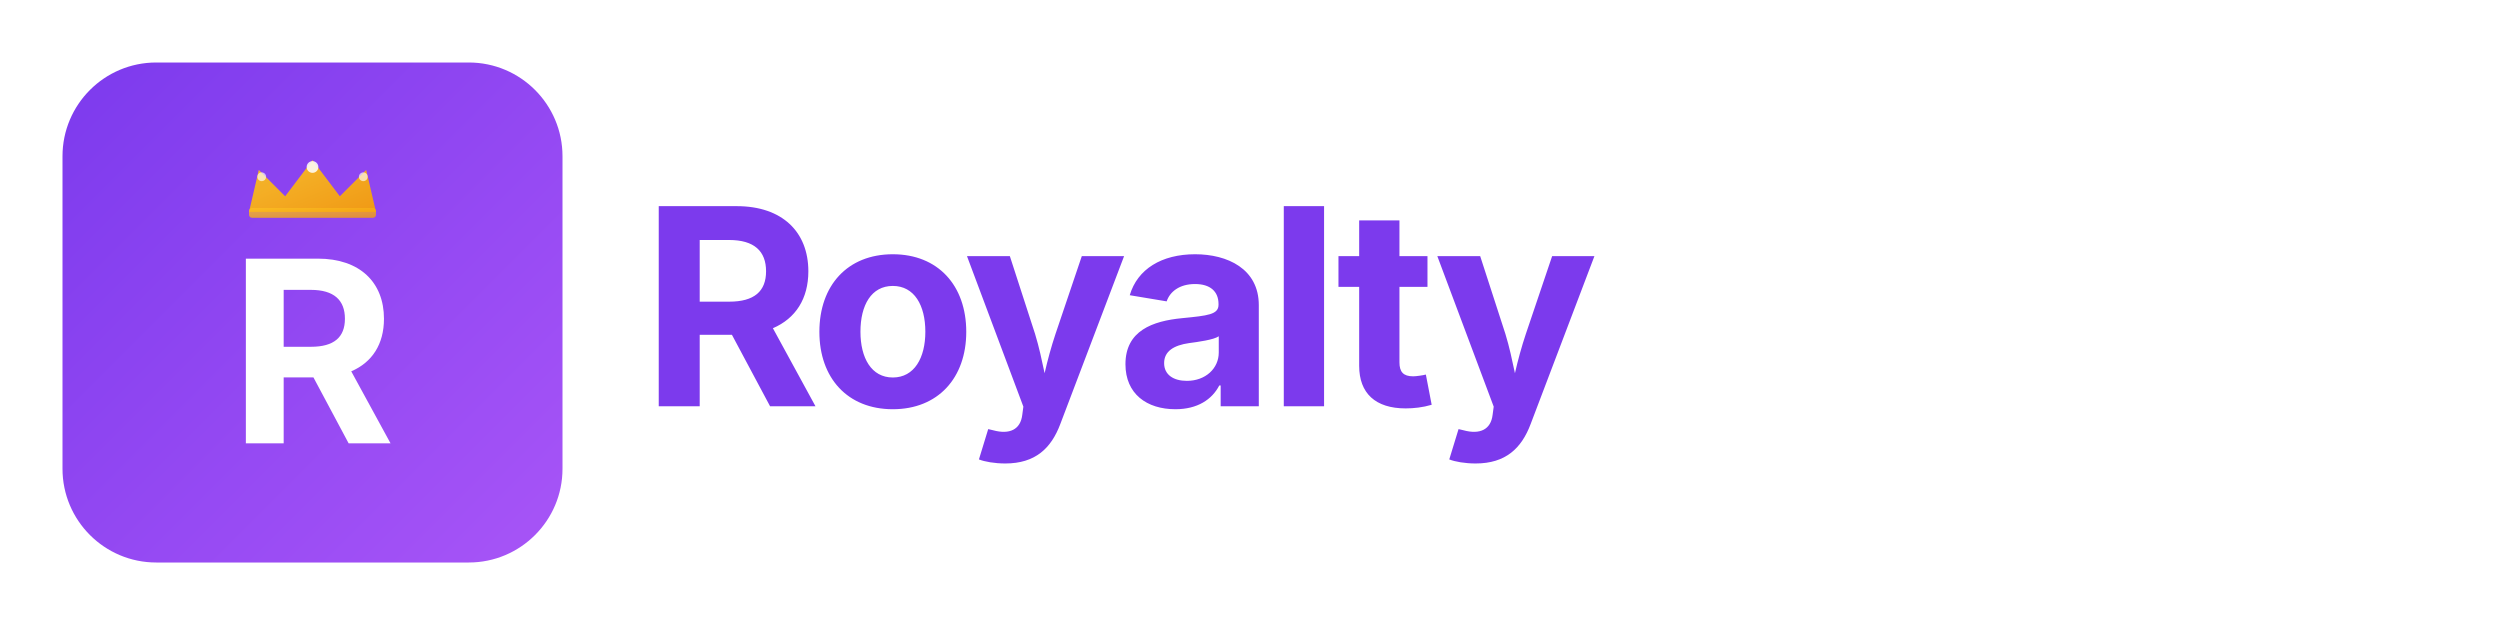
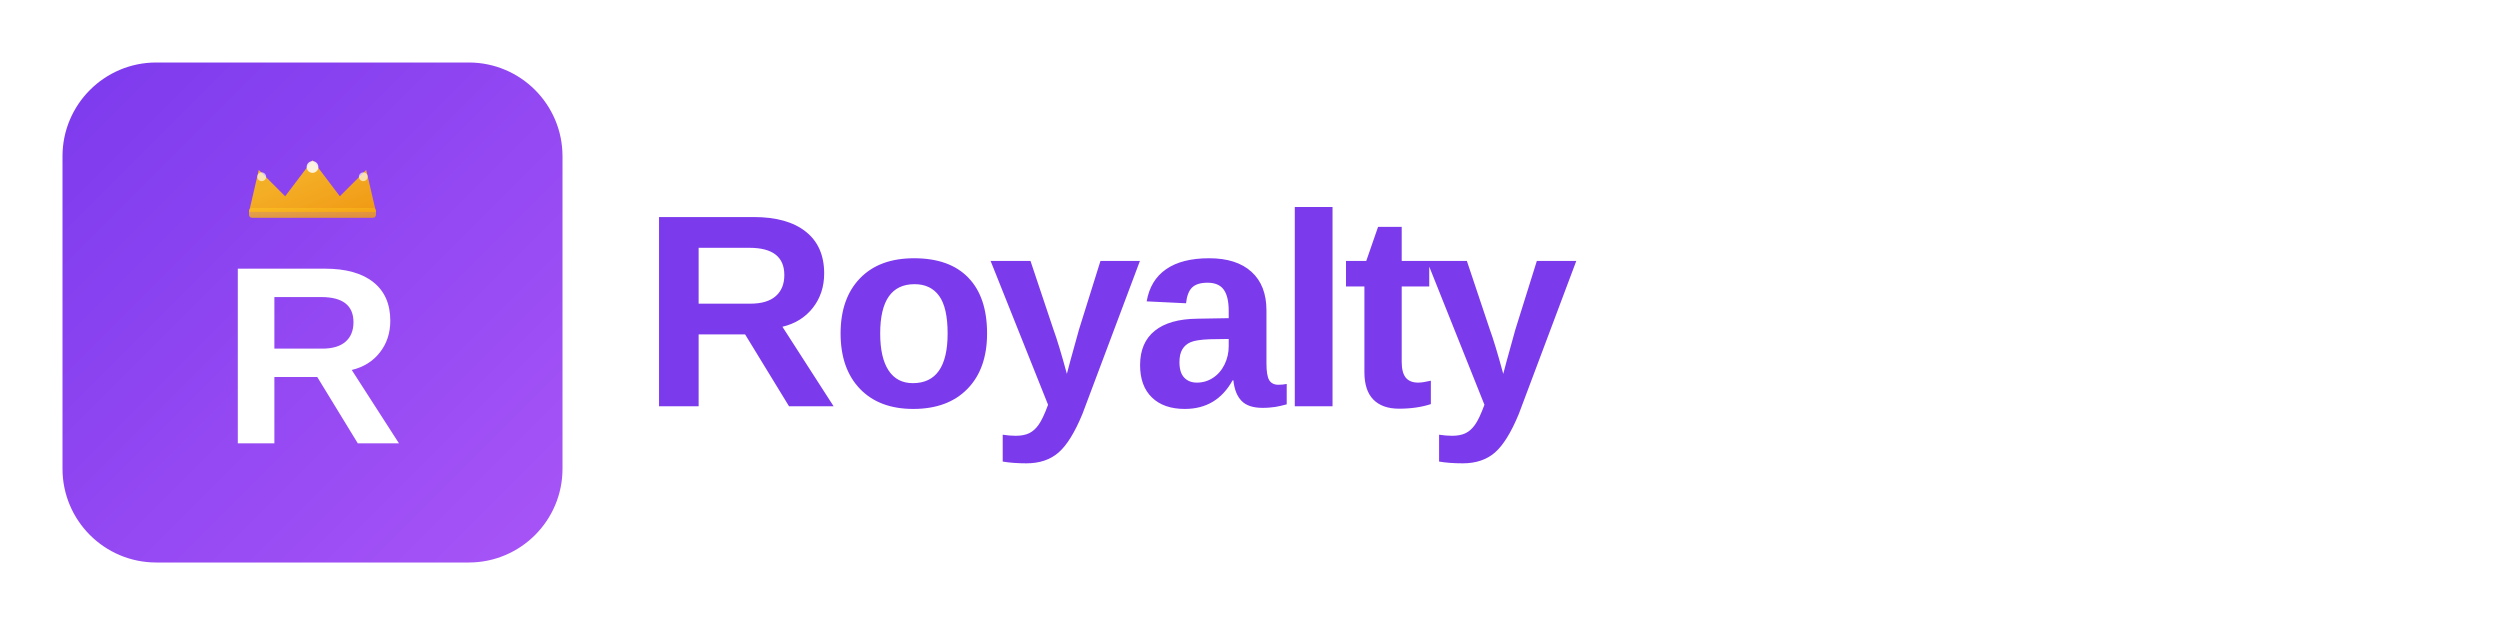
<svg xmlns="http://www.w3.org/2000/svg" viewBox="0 0 800 200" width="800" height="200">
  <defs>
    <linearGradient id="bg" x1="0%" y1="0%" x2="100%" y2="100%">
      <stop offset="0%" stop-color="#7c3aed" />
      <stop offset="100%" stop-color="#a855f7" />
    </linearGradient>
    <linearGradient id="crown" x1="0%" y1="0%" x2="100%" y2="100%">
      <stop offset="0%" stop-color="#fbbf24" />
      <stop offset="100%" stop-color="#f59e0b" />
    </linearGradient>
  </defs>
  <rect width="800" height="200" fill="#ffffff" />
  <g transform="translate(20, 20) scale(0.3125)">
    <rect width="512" height="512" rx="96" fill="url(#bg)" />
    <g transform="translate(256, 135)">
      <path d="M-65,18 L-55,-25 L-28,2 L0,-35 L28,2 L55,-25 L65,18 Z" fill="url(#crown)" opacity="0.95" />
      <circle cx="0" cy="-28" r="6" fill="white" opacity="0.85" />
      <circle cx="-52" cy="-18" r="4.5" fill="white" opacity="0.65" />
      <circle cx="52" cy="-18" r="4.5" fill="white" opacity="0.65" />
      <rect x="-65" y="14" width="130" height="10" rx="3" fill="url(#crown)" opacity="0.8" />
    </g>
-     <text x="256" y="390" text-anchor="middle" font-family="'Space Grotesk', 'Inter', Arial, sans-serif" font-weight="700" font-size="260" fill="white" letter-spacing="-8">R</text>
+     <text x="256" y="390" text-anchor="middle" font-family="'Outfit', 'Outfit', Arial, sans-serif" font-weight="700" font-size="260" fill="white" letter-spacing="-8">R</text>
  </g>
-   <text x="205" y="130" font-family="'Space Grotesk', 'Inter', Arial, sans-serif" font-weight="700" font-size="88" fill="#7c3aed" letter-spacing="-3">Royalty</text>
+   <text x="205" y="130" font-family="'Outfit', 'Outfit', Arial, sans-serif" font-weight="700" font-size="88" fill="#7c3aed" letter-spacing="-3">Royalty</text>
</svg>
